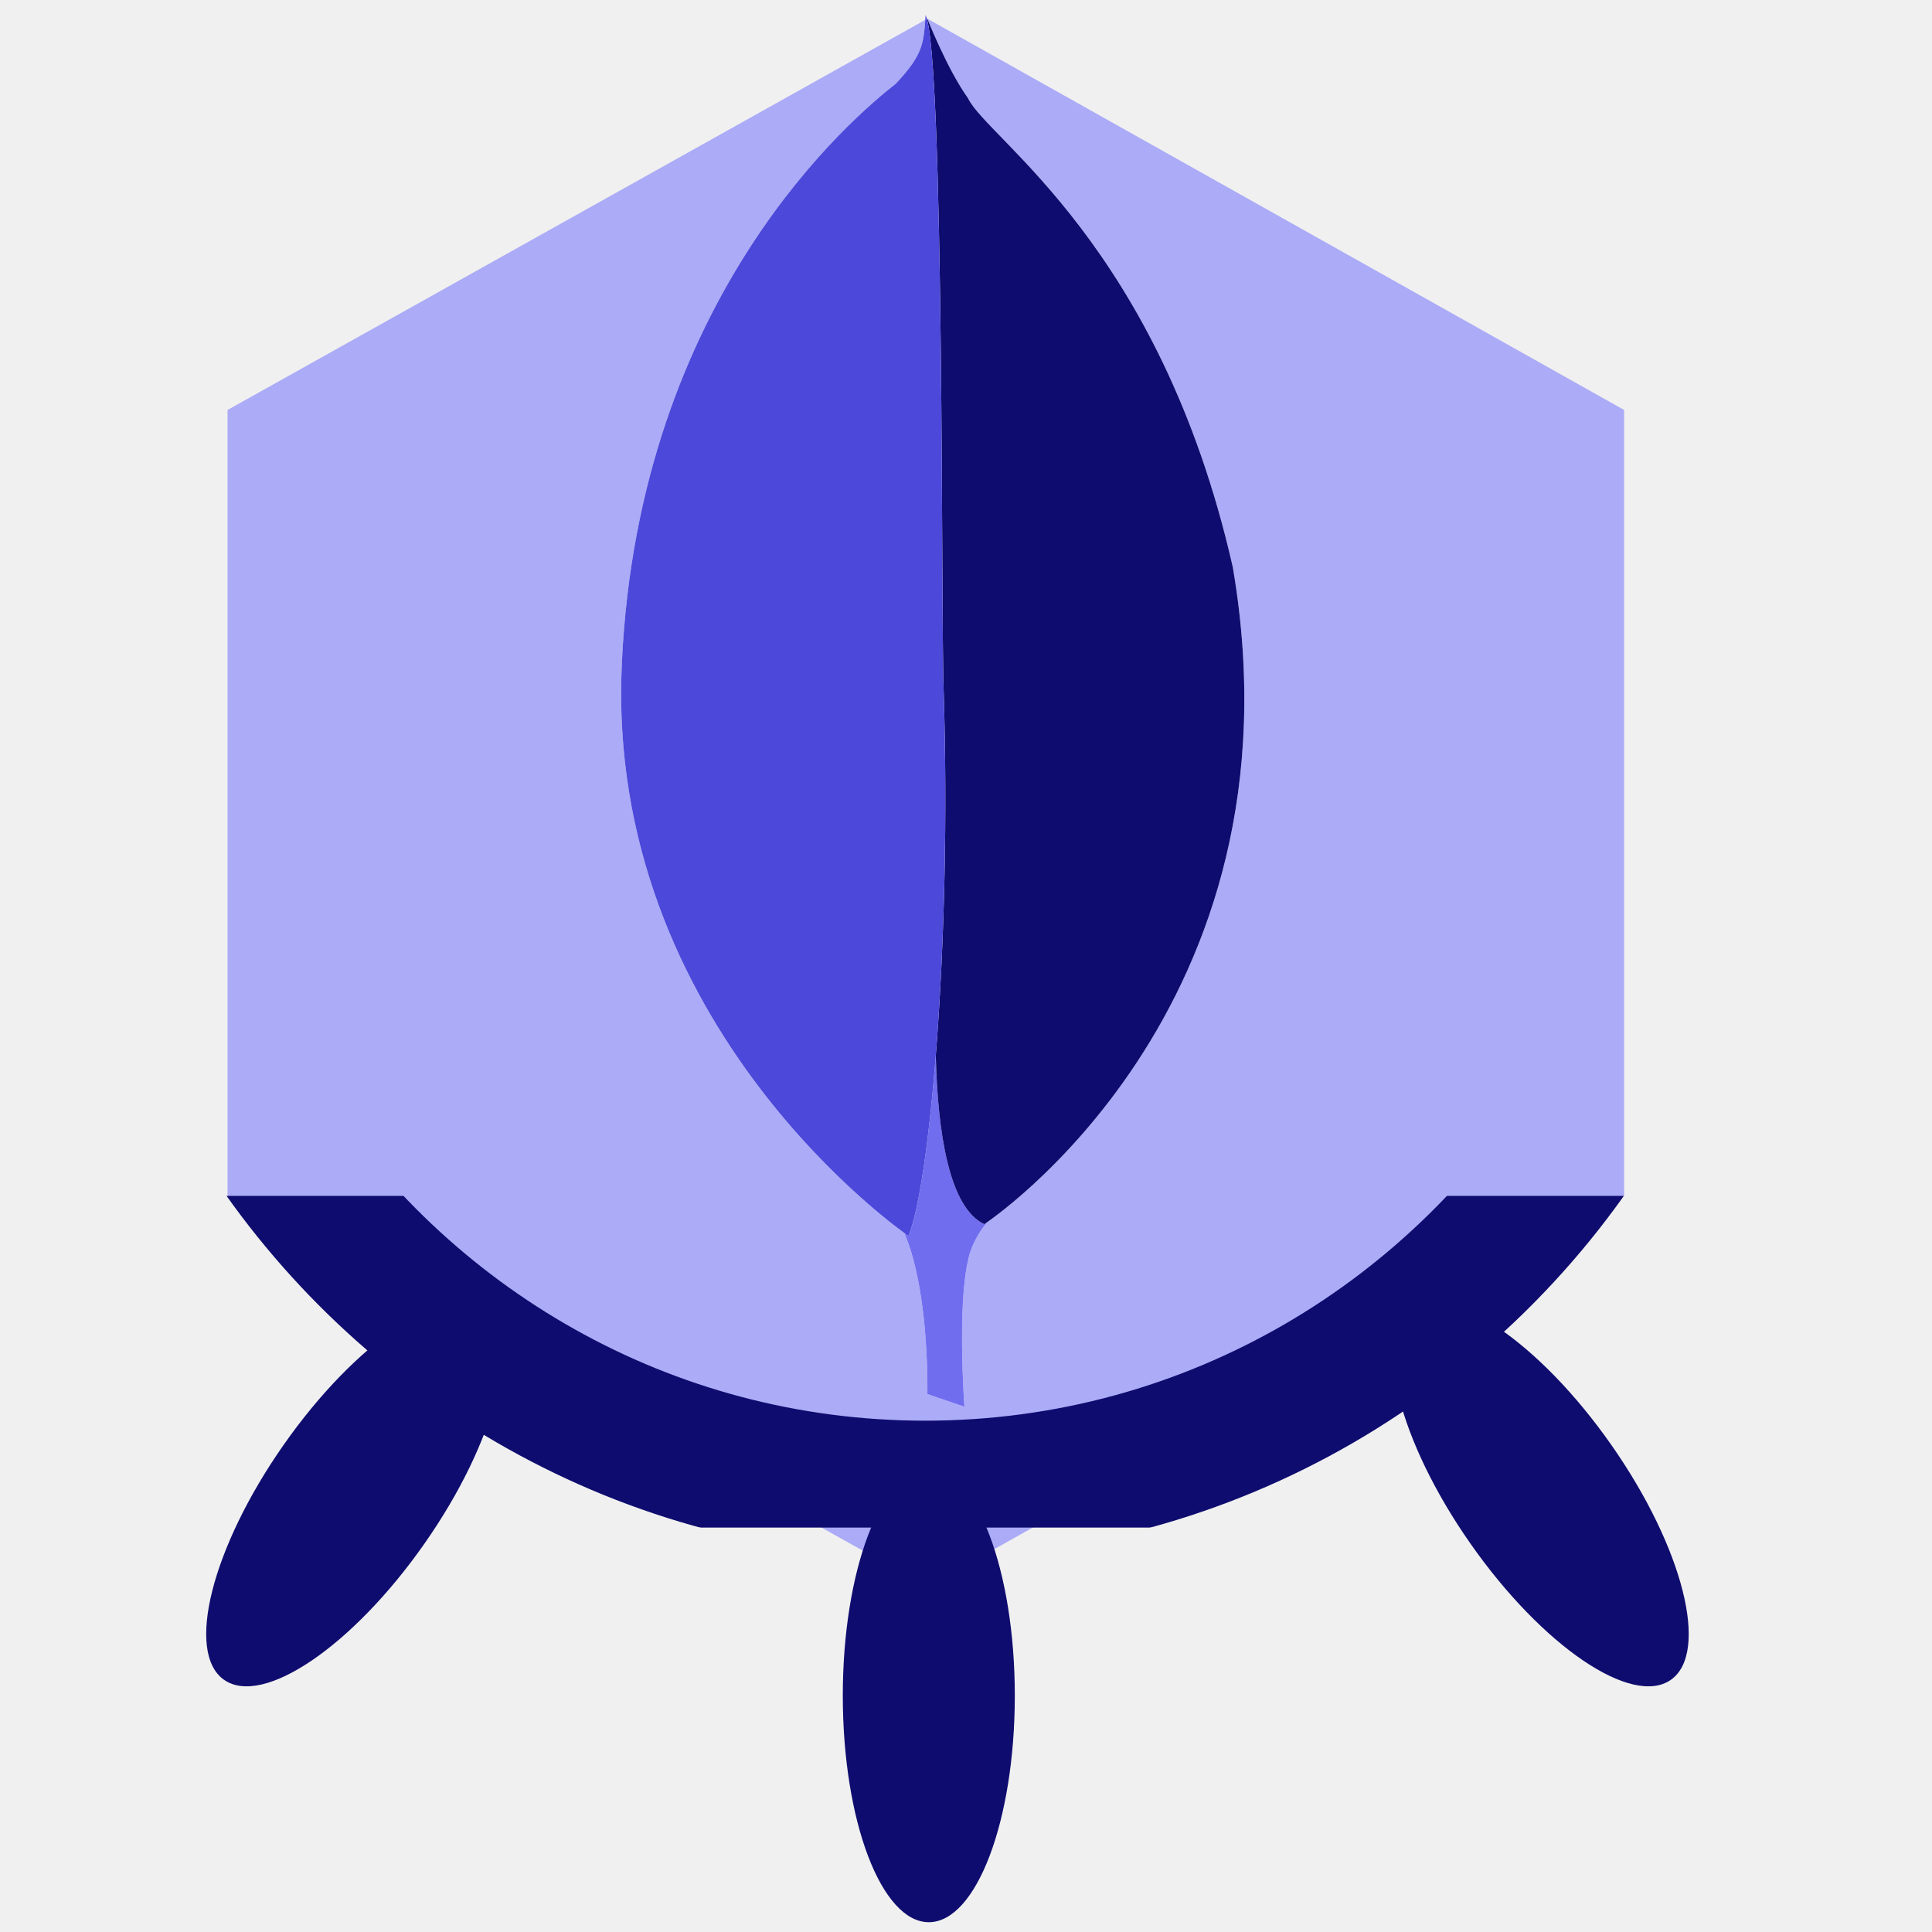
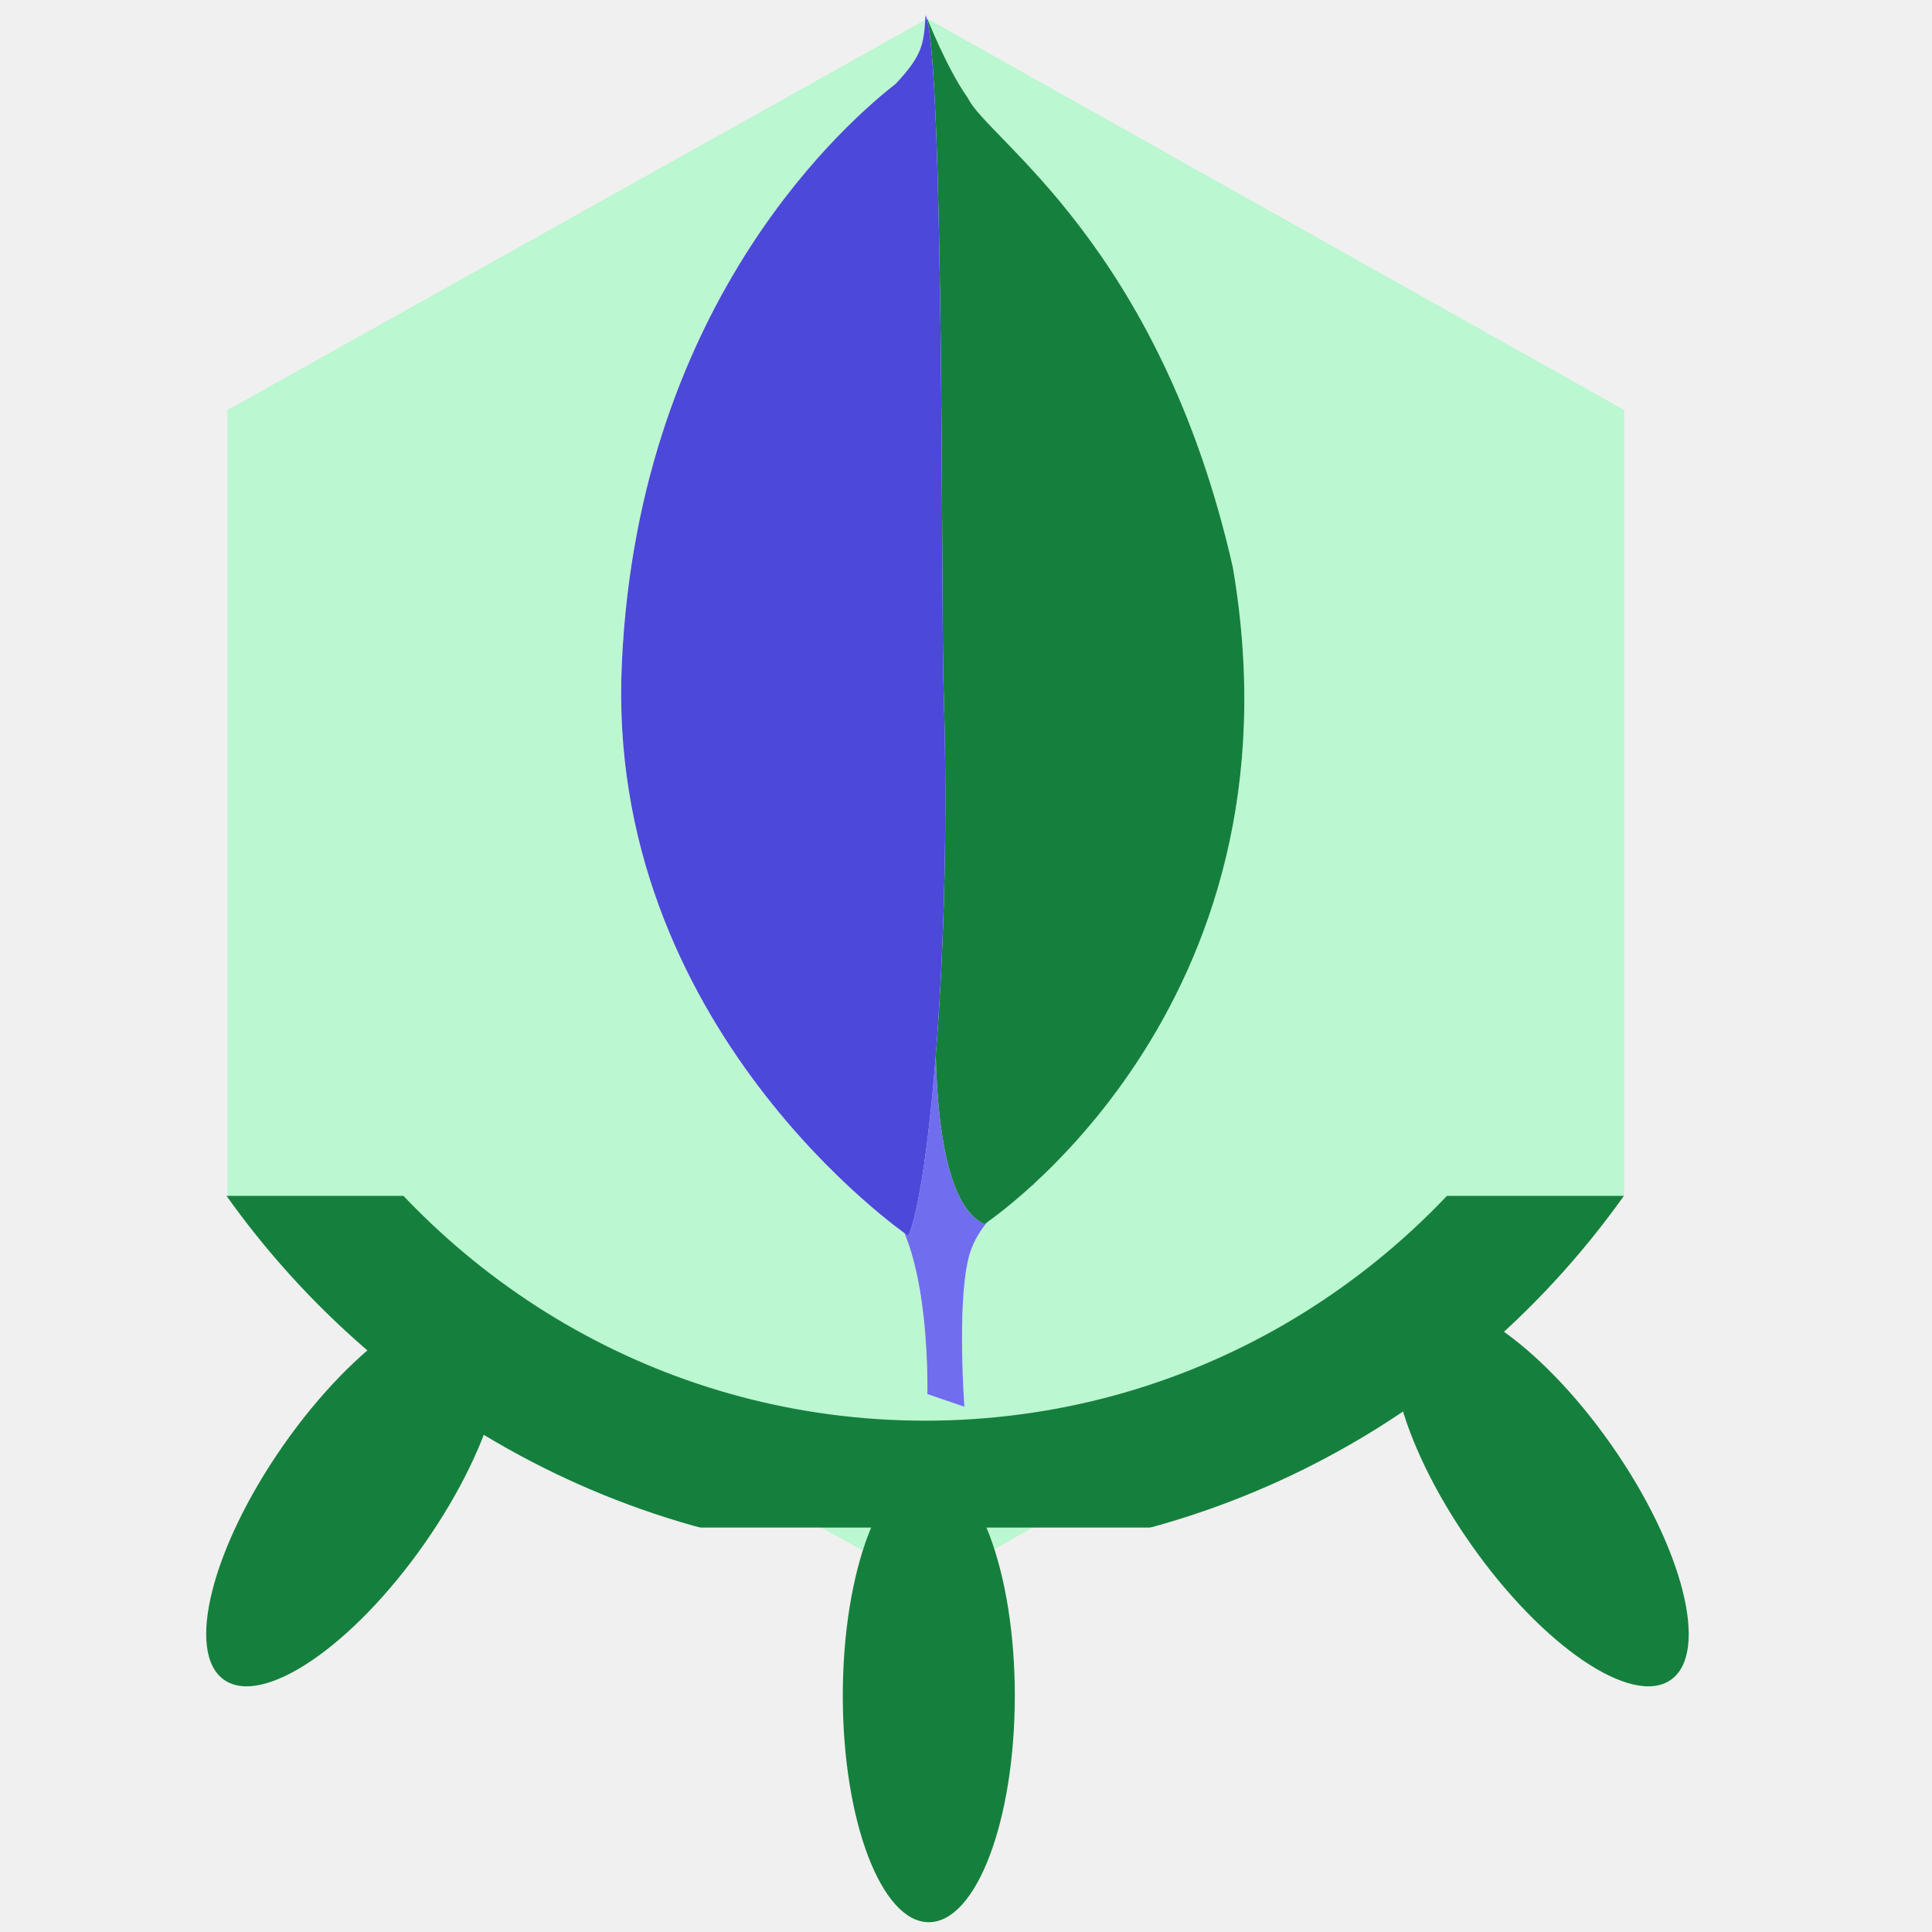
<svg xmlns="http://www.w3.org/2000/svg" width="40" height="40" version="1.1" viewBox="0 0 40 40">
  <defs>
    <mask id="c" fill="#ffffff">
      <path d="m0 0h313.3v159.86h-313.3z" fill="#fff" fill-rule="evenodd" />
    </mask>
  </defs>
  <mask id="a" fill="#ffffff">
    <path d="m0 0h313.3v159.86h-313.3z" fill="#fff" fill-rule="evenodd" />
  </mask>
  <mask id="b" fill="#ffffff">
    <path d="m0 0h313.3v159.86h-313.3z" fill="#fff" fill-rule="evenodd" />
  </mask>
  <g transform="translate(.39981 .35404)">
    <g transform="matrix(.49527 0 0 .49527 5.0758 3.2126)">
      <g transform="matrix(1.7758,0,0,1.7758,-164.24,-70.425)">
        <g transform="translate(96.564,87.836)" fill="#66ff9a" stroke-width="3.24">
-           <polygon class="st0" transform="matrix(.72255 0 0 .7031 -28.717 -125.97)" points="55.7 158 32.9 144.9 32.9 118.6 55.7 105.5 78.4 118.6 78.4 144.9" fill="#ababf7" />
+           <polygon class="st0" transform="matrix(.72255 0 0 .7031 -28.717 -125.97)" points="55.7 158 32.9 144.9 32.9 118.6 55.7 105.5 78.4 118.6 78.4 144.9" fill="#bbf7d0" />
        </g>
        <g transform="matrix(.15831 0 0 .15831 83.649 18.463)" fill="#005e20" fill-rule="evenodd">
          <g transform="matrix(1.0777,0,0,-1.0777,-10.799,451.79)">
-             <g transform="matrix(.94489 0 0 .94489 8.6963 2.7018)" fill="#0f0c6f" mask="url(#c)">
+             <g transform="matrix(.94489 0 0 .94489 8.6963 2.7018)" fill="#15803d" mask="url(#c)">
              <path transform="rotate(35,137.93,151.55)" d="m203.46 95.688c6.936 0 12.559-14.809 12.559-33.077s-5.623-33.077-12.559-33.077-12.559 14.809-12.559 33.077 5.623 33.077 12.559 33.077z" />
              <path transform="matrix(-.81915 .57358 .57358 .81915 58.085 47.705)" d="m30.142 95.688c6.936 0 12.559-14.809 12.559-33.077s-5.623-33.077-12.559-33.077c-6.936 0-12.559 14.809-12.559 33.077s5.623 33.077 12.559 33.077z" />
              <path d="m153.24 119.95c-6.936 0-12.559-14.809-12.559-33.077s5.623-33.077 12.559-33.077c6.936 0 12.559 14.809 12.559 33.077s-5.623 33.077-12.559 33.077z" />
            </g>
-             <path transform="matrix(.94489 0 0 .94489 8.6963 2.7018)" d="m251.47 173.1c-20.23-33.61-56.89-56.068-98.756-56.068-40.721 0-76.516 21.246-97.059 53.335" fill="none" mask="url(#c)" stroke="#0f0c6f" stroke-width="19.999" />
+             <path transform="matrix(.94489 0 0 .94489 8.6963 2.7018)" d="m251.47 173.1c-20.23-33.61-56.89-56.068-98.756-56.068-40.721 0-76.516 21.246-97.059 53.335" fill="none" mask="url(#c)" stroke="#15803d" stroke-width="19.999" />
          </g>
        </g>
      </g>
    </g>
  </g>
  <g transform="translate(42.937 -2.1959)" stroke-width=".203">
    <path d="m-22.97 31.321-0.767-0.262s0.094-3.91-1.31-4.191c-0.935-1.085 0.15-46.024 3.518-0.15 0 0-1.16 0.58-1.366 1.572-0.225 0.973-0.075 3.031-0.075 3.031z" fill="#fff" />
    <path d="m-22.97 31.321-0.767-0.262s0.094-3.91-1.31-4.191c-0.935-1.085 0.15-46.024 3.518-0.15 0 0-1.16 0.58-1.366 1.572-0.225 0.973-0.075 3.031-0.075 3.031z" fill="#716def" />
    <path d="m-22.558 27.541s6.717-4.415 5.145-13.602c-1.515-6.679-5.089-8.868-5.482-9.71-0.43-0.599-0.842-1.646-0.842-1.646l0.281 18.578c0 0.019-0.58 5.688 0.898 6.38" fill="#fff" />
-     <path d="m-22.558 27.541s6.717-4.415 5.145-13.602c-1.515-6.679-5.089-8.868-5.482-9.71-0.43-0.599-0.842-1.646-0.842-1.646l0.281 18.578c0 0.019-0.58 5.688 0.898 6.38" fill="#0f0c6f" />
+     <path d="m-22.558 27.541s6.717-4.415 5.145-13.602c-1.515-6.679-5.089-8.868-5.482-9.71-0.43-0.599-0.842-1.646-0.842-1.646l0.281 18.578c0 0.019-0.58 5.688 0.898 6.38" fill="#15803d" />
    <path d="m-24.13 27.784s-6.305-4.303-5.931-11.88c0.355-7.577 4.808-11.3 5.669-11.974 0.561-0.599 0.58-0.823 0.618-1.422 0.393 0.842 0.318 12.591 0.374 13.976 0.168 5.332-0.299 10.29-0.729 11.3z" fill="#fff" />
    <path d="m-24.13 27.784s-6.305-4.303-5.931-11.88c0.355-7.577 4.808-11.3 5.669-11.974 0.561-0.599 0.58-0.823 0.618-1.422 0.393 0.842 0.318 12.591 0.374 13.976 0.168 5.332-0.299 10.29-0.729 11.3z" fill="#4c48d9" />
  </g>
</svg>
